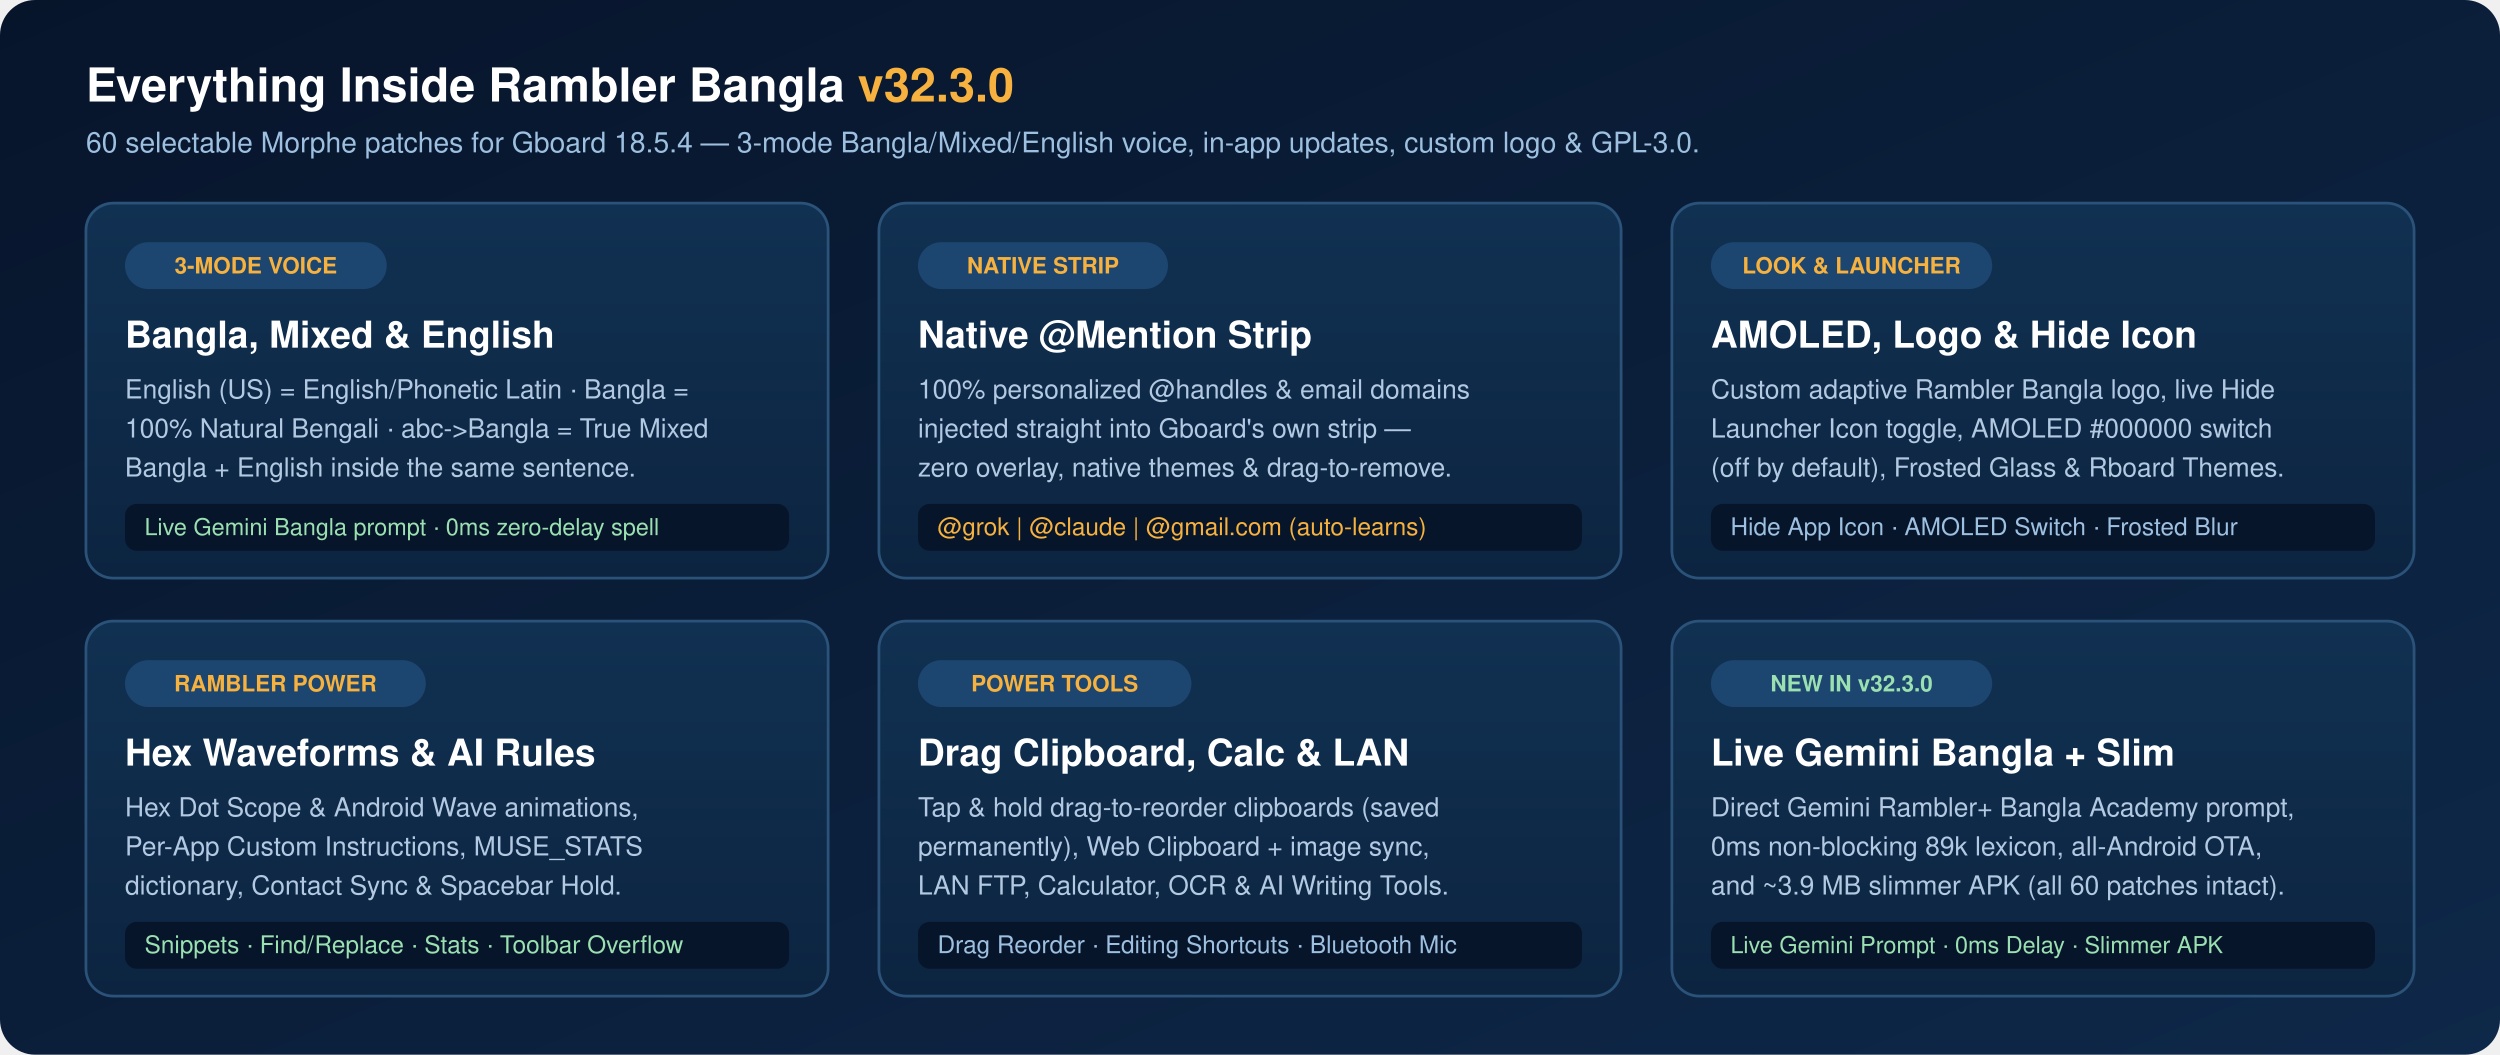
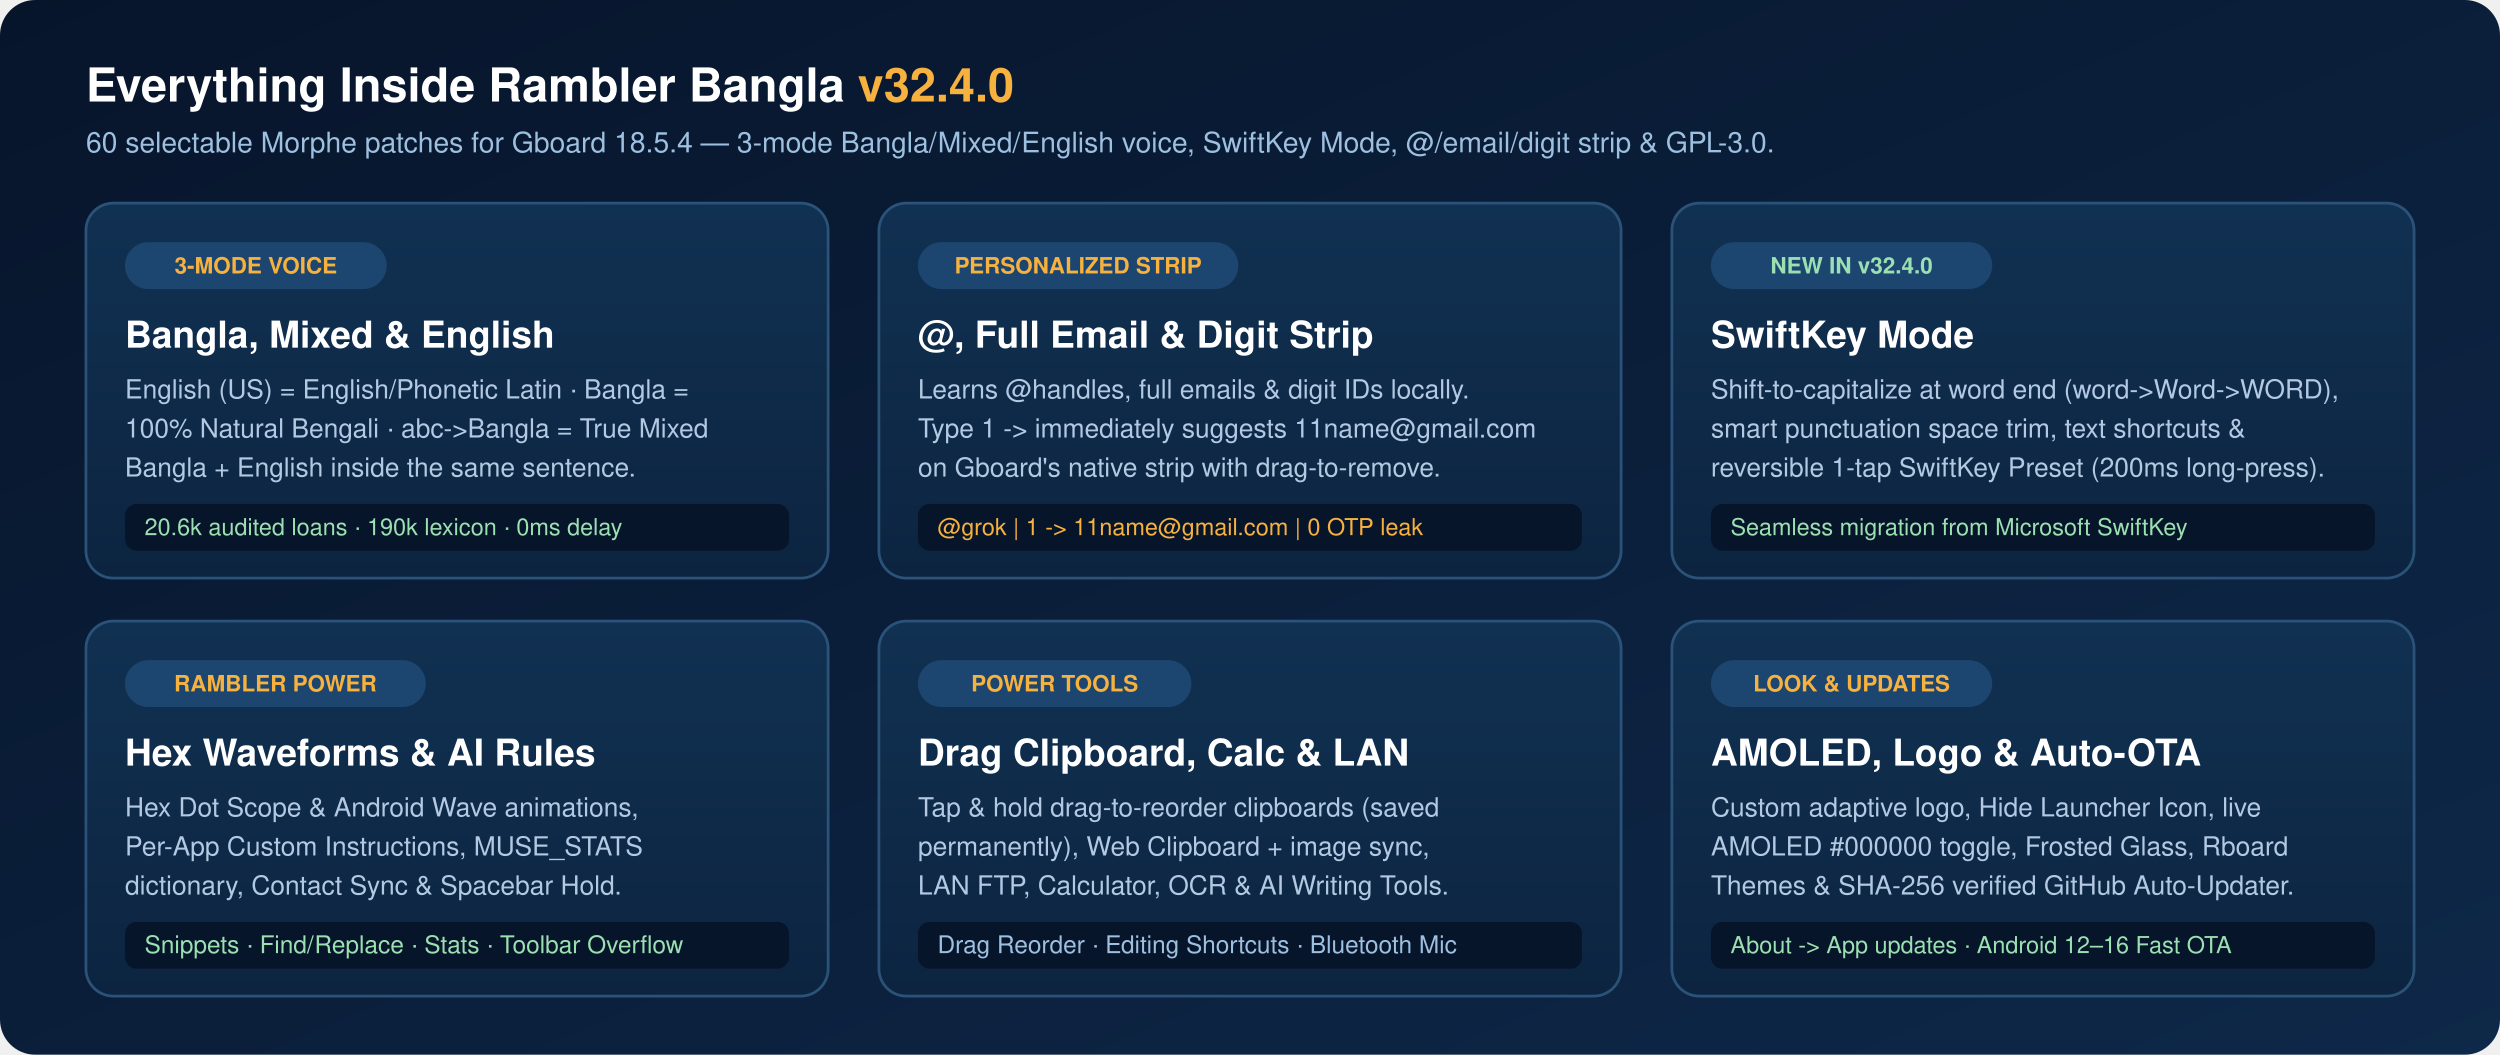
<svg xmlns="http://www.w3.org/2000/svg" width="1280" height="540" viewBox="0 0 1280 540" role="img" aria-labelledby="title desc">
  <defs>
    <linearGradient id="canvas" x1="0" y1="0" x2="1" y2="1">
      <stop offset="0" stop-color="#07152B" />
      <stop offset="1" stop-color="#0E2849" />
    </linearGradient>
    <linearGradient id="card" x1="0" y1="0" x2="0" y2="1">
      <stop offset="0" stop-color="#113152" />
      <stop offset="1" stop-color="#0C2440" />
    </linearGradient>
  </defs>
  <rect width="1280" height="540" rx="18" fill="url(#canvas)" />
  <g font-family="Segoe UI, Helvetica, Arial, sans-serif">
-     <text x="44" y="52" font-size="24" font-weight="700" fill="#FFFFFF">Everything Inside Rambler Bangla <tspan fill="#F6B13E">v32.3.0</tspan>
+     <text x="44" y="52" font-size="24" font-weight="700" fill="#FFFFFF">Everything Inside Rambler Bangla <tspan fill="#F6B13E">v32.4.0</tspan>
    </text>
-     <text x="44" y="78" font-size="14.5" fill="#9EC0E0">60 selectable Morphe patches for Gboard 18.5.4 — 3-mode Bangla/Mixed/English voice, in-app updates, custom logo &amp; GPL-3.0.</text>
+     <text x="44" y="78" font-size="14.5" fill="#9EC0E0">60 selectable Morphe patches for Gboard 18.5.4 — 3-mode Bangla/Mixed/English voice, SwiftKey Mode, @/email/digit strip &amp; GPL-3.0.</text>
    <g transform="translate(44 104)">
      <rect width="380" height="192" rx="14" fill="url(#card)" stroke="#2B5379" stroke-width="1.4" />
      <rect x="20" y="20" width="134" height="24" rx="12" fill="#1C4670" />
      <text x="87" y="36" text-anchor="middle" font-size="11.5" font-weight="700" fill="#F6B13E">3-MODE VOICE</text>
      <text x="20" y="74" font-size="19" font-weight="700" fill="#FFFFFF">Bangla, Mixed &amp; English</text>
      <text x="20" y="100" font-size="13.5" fill="#B3C9E2">English (US) = English/Phonetic Latin · Bangla =</text>
      <text x="20" y="120" font-size="13.5" fill="#B3C9E2">100% Natural Bengali · abc-&gt;Bangla = True Mixed</text>
      <text x="20" y="140" font-size="13.5" fill="#B3C9E2">Bangla + English inside the same sentence.</text>
      <rect x="20" y="154" width="340" height="24" rx="6" fill="#07152B" />
-       <text x="30" y="170" font-size="12" fill="#9BE0B0">Live Gemini Bangla prompt · 0ms zero-delay spell</text>
+       <text x="30" y="170" font-size="12" fill="#9BE0B0">20.6k audited loans · 190k lexicon · 0ms delay</text>
    </g>
    <g transform="translate(450 104)">
      <rect width="380" height="192" rx="14" fill="url(#card)" stroke="#2B5379" stroke-width="1.4" />
-       <rect x="20" y="20" width="128" height="24" rx="12" fill="#1C4670" />
-       <text x="84" y="36" text-anchor="middle" font-size="11.5" font-weight="700" fill="#F6B13E">NATIVE STRIP</text>
-       <text x="20" y="74" font-size="19" font-weight="700" fill="#FFFFFF">Native @Mention Strip</text>
-       <text x="20" y="100" font-size="13.5" fill="#B3C9E2">100% personalized @handles &amp; email domains</text>
-       <text x="20" y="120" font-size="13.5" fill="#B3C9E2">injected straight into Gboard's own strip —</text>
-       <text x="20" y="140" font-size="13.5" fill="#B3C9E2">zero overlay, native themes &amp; drag-to-remove.</text>
+       <rect x="20" y="20" width="164" height="24" rx="12" fill="#1C4670" />
+       <text x="102" y="36" text-anchor="middle" font-size="11.5" font-weight="700" fill="#F6B13E">PERSONALIZED STRIP</text>
+       <text x="20" y="74" font-size="19" font-weight="700" fill="#FFFFFF">@, Full Email &amp; Digit Strip</text>
+       <text x="20" y="100" font-size="13.5" fill="#B3C9E2">Learns @handles, full emails &amp; digit IDs locally.</text>
+       <text x="20" y="120" font-size="13.5" fill="#B3C9E2">Type 1 -&gt; immediately suggests 11name@gmail.com</text>
+       <text x="20" y="140" font-size="13.5" fill="#B3C9E2">on Gboard's native strip with drag-to-remove.</text>
      <rect x="20" y="154" width="340" height="24" rx="6" fill="#07152B" />
-       <text x="30" y="170" font-size="12.5" fill="#F6B13E">@grok  |  @claude  |  @gmail.com  (auto-learns)</text>
+       <text x="30" y="170" font-size="12" fill="#F6B13E">@grok  |  1 -&gt; 11name@gmail.com  |  0 OTP leak</text>
    </g>
    <g transform="translate(856 104)">
      <rect width="380" height="192" rx="14" fill="url(#card)" stroke="#2B5379" stroke-width="1.4" />
      <rect x="20" y="20" width="144" height="24" rx="12" fill="#1C4670" />
-       <text x="92" y="36" text-anchor="middle" font-size="11.5" font-weight="700" fill="#F6B13E">LOOK &amp; LAUNCHER</text>
-       <text x="20" y="74" font-size="19" font-weight="700" fill="#FFFFFF">AMOLED, Logo &amp; Hide Icon</text>
-       <text x="20" y="100" font-size="13.5" fill="#B3C9E2">Custom adaptive Rambler Bangla logo, live Hide</text>
-       <text x="20" y="120" font-size="13.5" fill="#B3C9E2">Launcher Icon toggle, AMOLED #000000 switch</text>
-       <text x="20" y="140" font-size="13.5" fill="#B3C9E2">(off by default), Frosted Glass &amp; Rboard Themes.</text>
+       <text x="92" y="36" text-anchor="middle" font-size="11.5" font-weight="700" fill="#9BE0B0">NEW IN v32.4.0</text>
+       <text x="20" y="74" font-size="19" font-weight="700" fill="#FFFFFF">SwiftKey Mode</text>
+       <text x="20" y="100" font-size="13.5" fill="#B3C9E2">Shift-to-capitalize at word end (word-&gt;Word-&gt;WORD),</text>
+       <text x="20" y="120" font-size="13.5" fill="#B3C9E2">smart punctuation space trim, text shortcuts &amp;</text>
+       <text x="20" y="140" font-size="13.5" fill="#B3C9E2">reversible 1-tap SwiftKey Preset (200ms long-press).</text>
      <rect x="20" y="154" width="340" height="24" rx="6" fill="#07152B" />
-       <text x="30" y="170" font-size="12.5" fill="#9EC0E0">Hide App Icon · AMOLED Switch · Frosted Blur</text>
+       <text x="30" y="170" font-size="12" fill="#9BE0B0">Seamless migration from Microsoft SwiftKey</text>
    </g>
    <g transform="translate(44 318)">
      <rect width="380" height="192" rx="14" fill="url(#card)" stroke="#2B5379" stroke-width="1.4" />
      <rect x="20" y="20" width="154" height="24" rx="12" fill="#1C4670" />
      <text x="97" y="36" text-anchor="middle" font-size="11.5" font-weight="700" fill="#F6B13E">RAMBLER POWER</text>
      <text x="20" y="74" font-size="19" font-weight="700" fill="#FFFFFF">Hex Waveforms &amp; AI Rules</text>
      <text x="20" y="100" font-size="13.5" fill="#B3C9E2">Hex Dot Scope &amp; Android Wave animations,</text>
      <text x="20" y="120" font-size="13.5" fill="#B3C9E2">Per-App Custom Instructions, MUSE_STATS</text>
      <text x="20" y="140" font-size="13.5" fill="#B3C9E2">dictionary, Contact Sync &amp; Spacebar Hold.</text>
      <rect x="20" y="154" width="340" height="24" rx="6" fill="#07152B" />
      <text x="30" y="170" font-size="12.5" fill="#9BE0B0">Snippets · Find/Replace · Stats · Toolbar Overflow</text>
    </g>
    <g transform="translate(450 318)">
      <rect width="380" height="192" rx="14" fill="url(#card)" stroke="#2B5379" stroke-width="1.4" />
      <rect x="20" y="20" width="140" height="24" rx="12" fill="#1C4670" />
      <text x="90" y="36" text-anchor="middle" font-size="11.5" font-weight="700" fill="#F6B13E">POWER TOOLS</text>
      <text x="20" y="74" font-size="19" font-weight="700" fill="#FFFFFF">Drag Clipboard, Calc &amp; LAN</text>
      <text x="20" y="100" font-size="13.5" fill="#B3C9E2">Tap &amp; hold drag-to-reorder clipboards (saved</text>
      <text x="20" y="120" font-size="13.5" fill="#B3C9E2">permanently), Web Clipboard + image sync,</text>
      <text x="20" y="140" font-size="13.5" fill="#B3C9E2">LAN FTP, Calculator, OCR &amp; AI Writing Tools.</text>
      <rect x="20" y="154" width="340" height="24" rx="6" fill="#07152B" />
      <text x="30" y="170" font-size="12.5" fill="#9EC0E0">Drag Reorder · Editing Shortcuts · Bluetooth Mic</text>
    </g>
    <g transform="translate(856 318)">
      <rect width="380" height="192" rx="14" fill="url(#card)" stroke="#2B5379" stroke-width="1.4" />
      <rect x="20" y="20" width="144" height="24" rx="12" fill="#1C4670" />
-       <text x="92" y="36" text-anchor="middle" font-size="11.5" font-weight="700" fill="#9BE0B0">NEW IN v32.3.0</text>
-       <text x="20" y="74" font-size="19" font-weight="700" fill="#FFFFFF">Live Gemini Bangla + Slim</text>
-       <text x="20" y="100" font-size="13.5" fill="#B3C9E2">Direct Gemini Rambler+ Bangla Academy prompt,</text>
-       <text x="20" y="120" font-size="13.5" fill="#B3C9E2">0ms non-blocking 89k lexicon, all-Android OTA,</text>
-       <text x="20" y="140" font-size="13.5" fill="#B3C9E2">and ~3.9 MB slimmer APK (all 60 patches intact).</text>
+       <text x="92" y="36" text-anchor="middle" font-size="11.5" font-weight="700" fill="#F6B13E">LOOK &amp; UPDATES</text>
+       <text x="20" y="74" font-size="19" font-weight="700" fill="#FFFFFF">AMOLED, Logo &amp; Auto-OTA</text>
+       <text x="20" y="100" font-size="13.5" fill="#B3C9E2">Custom adaptive logo, Hide Launcher Icon, live</text>
+       <text x="20" y="120" font-size="13.5" fill="#B3C9E2">AMOLED #000000 toggle, Frosted Glass, Rboard</text>
+       <text x="20" y="140" font-size="13.5" fill="#B3C9E2">Themes &amp; SHA-256 verified GitHub Auto-Updater.</text>
      <rect x="20" y="154" width="340" height="24" rx="6" fill="#07152B" />
-       <text x="30" y="170" font-size="12" fill="#9BE0B0">Live Gemini Prompt · 0ms Delay · Slimmer APK</text>
+       <text x="30" y="170" font-size="12" fill="#9BE0B0">About -&gt; App updates · Android 12–16 Fast OTA</text>
    </g>
  </g>
</svg>
